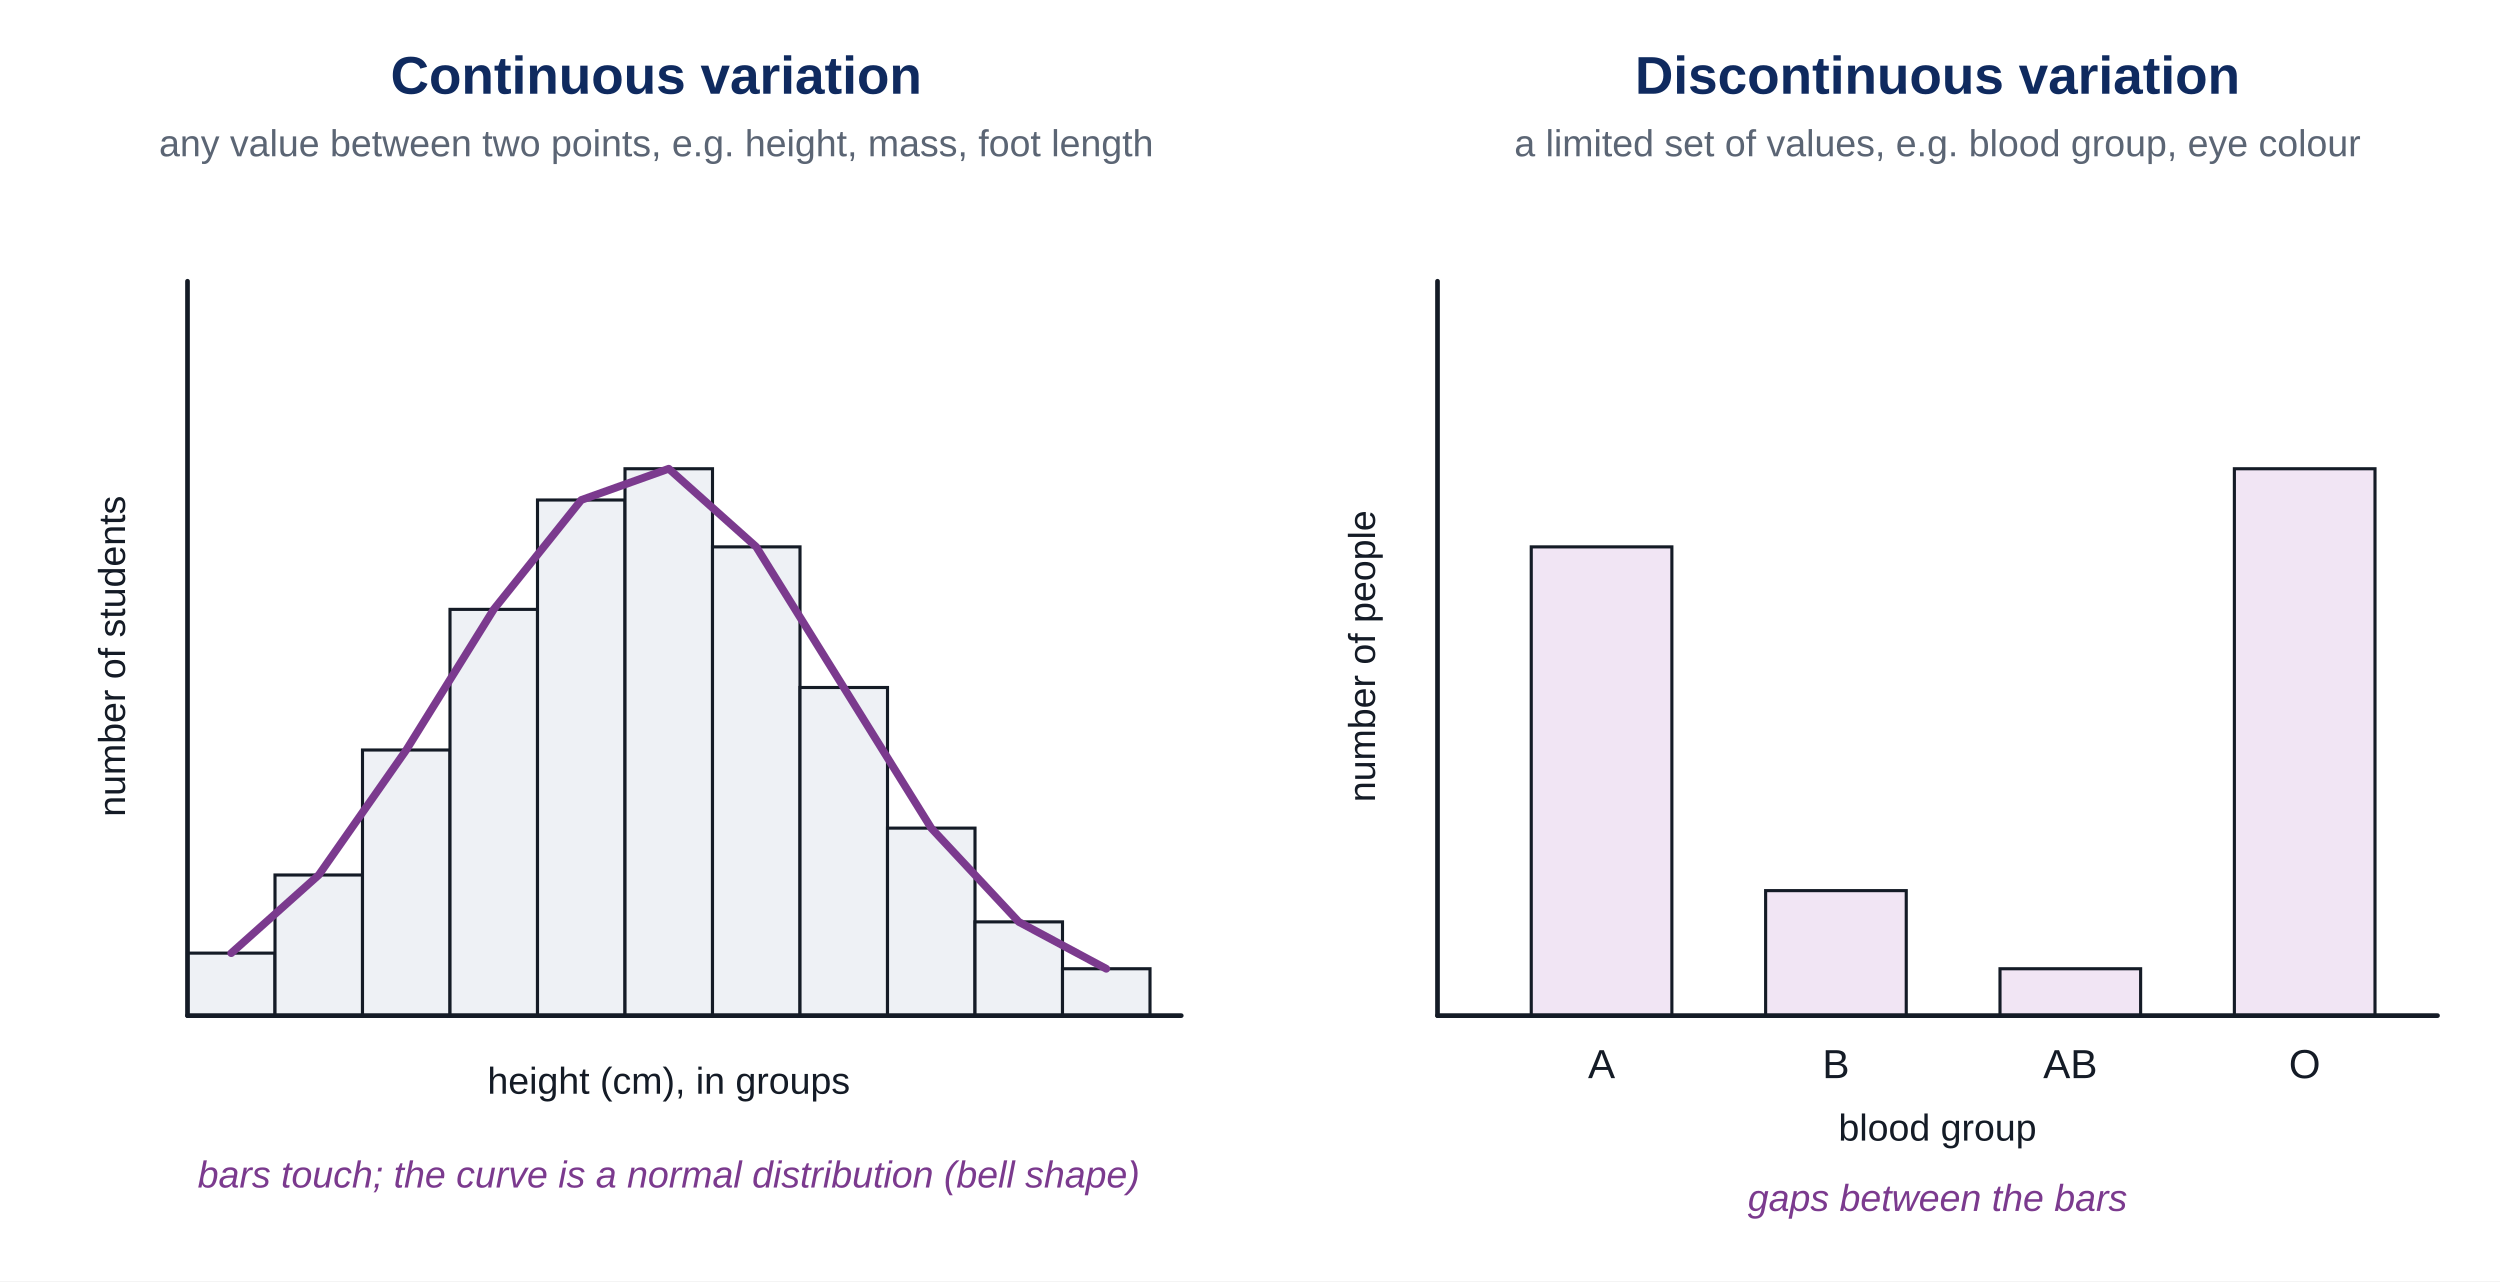
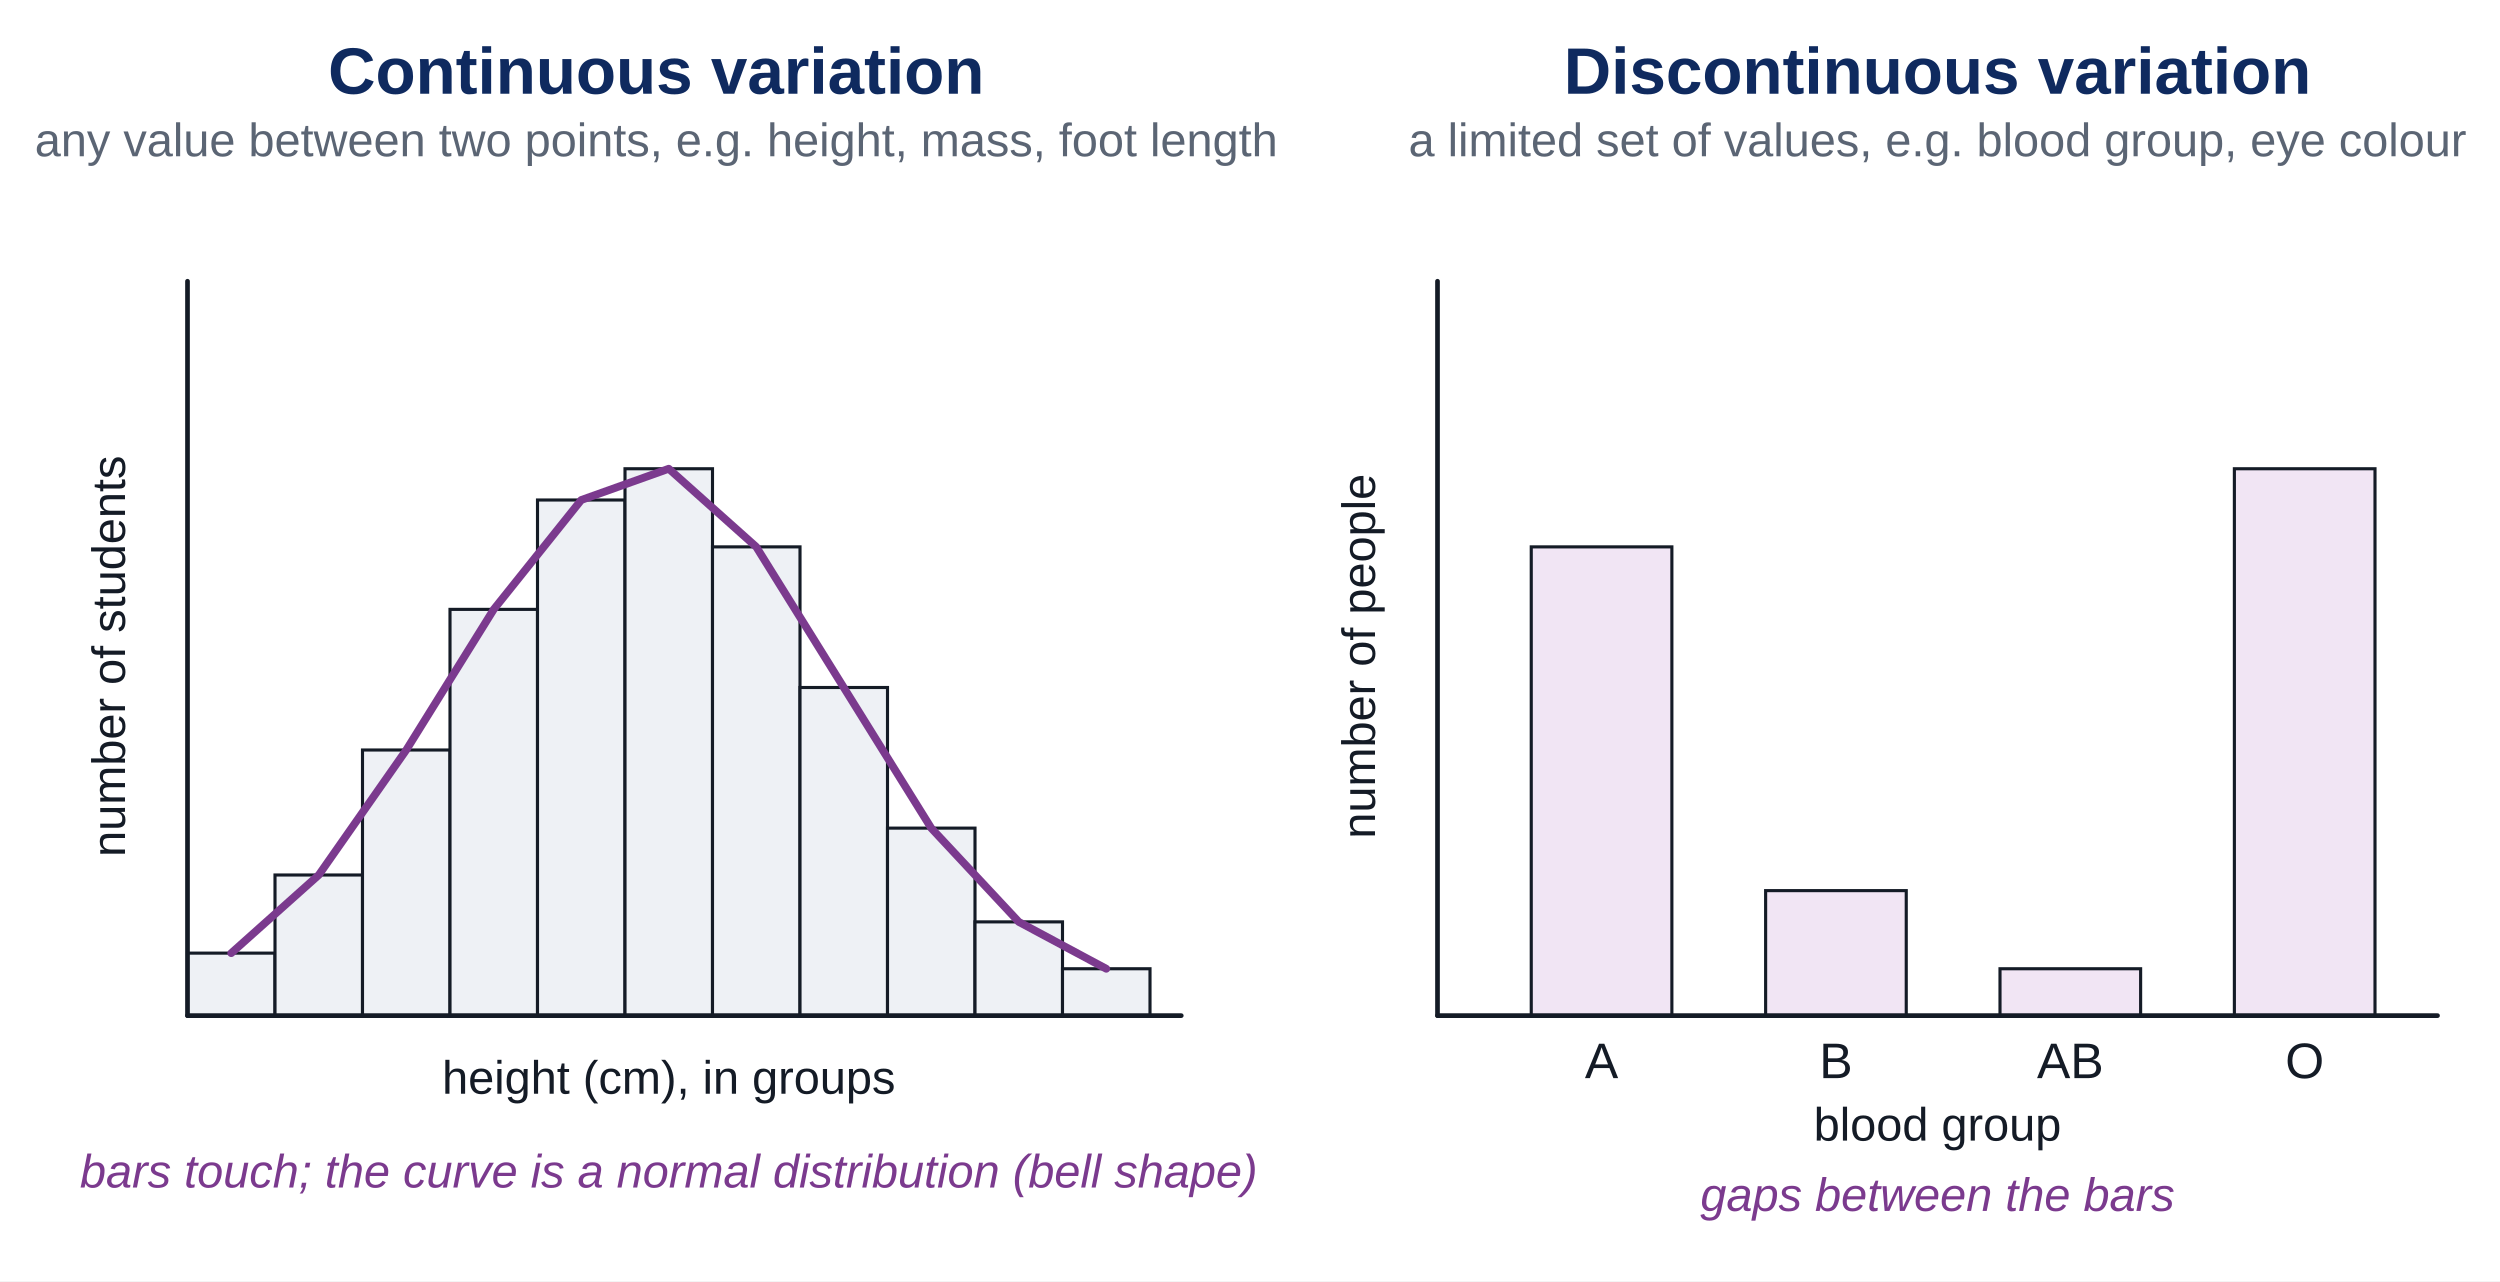
<svg xmlns="http://www.w3.org/2000/svg" width="1600" height="820" viewBox="0 0 1600 820">
  <rect x="0" y="0" width="1600" height="820" fill="#FFFFFF" />
-   <text x="420" y="60" font-family="Liberation Sans, Arial, Helvetica, sans-serif" font-size="34" text-anchor="middle" font-weight="bold" fill="#0F2A5F">Continuous variation</text>
-   <text x="420" y="100" font-family="Liberation Sans, Arial, Helvetica, sans-serif" font-size="24" text-anchor="middle" font-weight="normal" fill="#5B6574">any value between two points, e.g. height, mass, foot length</text>
+   <text x="420" y="60" font-family="Liberation Sans, Arial, Helvetica, sans-serif" font-size="42" text-anchor="middle" font-weight="bold" fill="#0F2A5F">Continuous variation</text>
+   <text x="420" y="100" font-family="Liberation Sans, Arial, Helvetica, sans-serif" font-size="30" text-anchor="middle" font-weight="normal" fill="#5B6574">any value between two points, e.g. height, mass, foot length</text>
  <rect x="120" y="610" width="56" height="40" rx="0" fill="#EEF1F5" stroke="#141B26" stroke-width="2" />
  <rect x="176" y="560" width="56" height="90" rx="0" fill="#EEF1F5" stroke="#141B26" stroke-width="2" />
  <rect x="232" y="480" width="56" height="170" rx="0" fill="#EEF1F5" stroke="#141B26" stroke-width="2" />
  <rect x="288" y="390" width="56" height="260" rx="0" fill="#EEF1F5" stroke="#141B26" stroke-width="2" />
  <rect x="344" y="320" width="56" height="330" rx="0" fill="#EEF1F5" stroke="#141B26" stroke-width="2" />
  <rect x="400" y="300" width="56" height="350" rx="0" fill="#EEF1F5" stroke="#141B26" stroke-width="2" />
  <rect x="456" y="350" width="56" height="300" rx="0" fill="#EEF1F5" stroke="#141B26" stroke-width="2" />
  <rect x="512" y="440" width="56" height="210" rx="0" fill="#EEF1F5" stroke="#141B26" stroke-width="2" />
  <rect x="568" y="530" width="56" height="120" rx="0" fill="#EEF1F5" stroke="#141B26" stroke-width="2" />
  <rect x="624" y="590" width="56" height="60" rx="0" fill="#EEF1F5" stroke="#141B26" stroke-width="2" />
  <rect x="680" y="620" width="56" height="30" rx="0" fill="#EEF1F5" stroke="#141B26" stroke-width="2" />
  <path d="M 148.0,610 L 204.0,560 L 260.0,480 L 316.0,390 L 372.0,320 L 428.0,300 L 484.0,350 L 540.0,440 L 596.0,530 L 652.0,590 L 708.0,620" fill="none" stroke="#7B3A8E" stroke-width="5" stroke-linejoin="round" stroke-linecap="round" />
  <line x1="120" y1="650" x2="756" y2="650" stroke="#141B26" stroke-width="3" stroke-linecap="round" />
  <line x1="120" y1="650" x2="120" y2="180" stroke="#141B26" stroke-width="3" stroke-linecap="round" />
-   <text x="428.0" y="700" font-family="Liberation Sans, Arial, Helvetica, sans-serif" font-size="24" text-anchor="middle" font-weight="normal" fill="#141B26">height (cm), in groups</text>
-   <text x="80" y="420" font-family="Liberation Sans, Arial, Helvetica, sans-serif" font-size="24" text-anchor="middle" font-weight="normal" fill="#141B26" transform="rotate(-90 80 420)">number of students</text>
-   <text x="428.0" y="760" font-family="Liberation Sans, Arial, Helvetica, sans-serif" font-size="24" text-anchor="middle" font-weight="normal" fill="#7B3A8E" font-style="italic">bars touch; the curve is a normal distribution (bell shape)</text>
-   <text x="1240" y="60" font-family="Liberation Sans, Arial, Helvetica, sans-serif" font-size="34" text-anchor="middle" font-weight="bold" fill="#0F2A5F">Discontinuous variation</text>
-   <text x="1240" y="100" font-family="Liberation Sans, Arial, Helvetica, sans-serif" font-size="24" text-anchor="middle" font-weight="normal" fill="#5B6574">a limited set of values, e.g. blood group, eye colour</text>
+   <text x="428.0" y="700" font-family="Liberation Sans, Arial, Helvetica, sans-serif" font-size="30" text-anchor="middle" font-weight="normal" fill="#141B26">height (cm), in groups</text>
+   <text x="80" y="420" font-family="Liberation Sans, Arial, Helvetica, sans-serif" font-size="30" text-anchor="middle" font-weight="normal" fill="#141B26" transform="rotate(-90 80 420)">number of students</text>
+   <text x="428.0" y="760" font-family="Liberation Sans, Arial, Helvetica, sans-serif" font-size="30" text-anchor="middle" font-weight="normal" fill="#7B3A8E" font-style="italic">bars touch; the curve is a normal distribution (bell shape)</text>
+   <text x="1240" y="60" font-family="Liberation Sans, Arial, Helvetica, sans-serif" font-size="42" text-anchor="middle" font-weight="bold" fill="#0F2A5F">Discontinuous variation</text>
+   <text x="1240" y="100" font-family="Liberation Sans, Arial, Helvetica, sans-serif" font-size="30" text-anchor="middle" font-weight="normal" fill="#5B6574">a limited set of values, e.g. blood group, eye colour</text>
  <rect x="980" y="350" width="90" height="300" rx="0" fill="#F1E5F4" stroke="#141B26" stroke-width="2" />
-   <text x="1025" y="690" font-family="Liberation Sans, Arial, Helvetica, sans-serif" font-size="26" text-anchor="middle" font-weight="normal" fill="#141B26">A</text>
+   <text x="1025" y="690" font-family="Liberation Sans, Arial, Helvetica, sans-serif" font-size="32" text-anchor="middle" font-weight="normal" fill="#141B26">A</text>
  <rect x="1130" y="570" width="90" height="80" rx="0" fill="#F1E5F4" stroke="#141B26" stroke-width="2" />
-   <text x="1175" y="690" font-family="Liberation Sans, Arial, Helvetica, sans-serif" font-size="26" text-anchor="middle" font-weight="normal" fill="#141B26">B</text>
+   <text x="1175" y="690" font-family="Liberation Sans, Arial, Helvetica, sans-serif" font-size="32" text-anchor="middle" font-weight="normal" fill="#141B26">B</text>
  <rect x="1280" y="620" width="90" height="30" rx="0" fill="#F1E5F4" stroke="#141B26" stroke-width="2" />
-   <text x="1325" y="690" font-family="Liberation Sans, Arial, Helvetica, sans-serif" font-size="26" text-anchor="middle" font-weight="normal" fill="#141B26">AB</text>
+   <text x="1325" y="690" font-family="Liberation Sans, Arial, Helvetica, sans-serif" font-size="32" text-anchor="middle" font-weight="normal" fill="#141B26">AB</text>
  <rect x="1430" y="300" width="90" height="350" rx="0" fill="#F1E5F4" stroke="#141B26" stroke-width="2" />
-   <text x="1475" y="690" font-family="Liberation Sans, Arial, Helvetica, sans-serif" font-size="26" text-anchor="middle" font-weight="normal" fill="#141B26">O</text>
+   <text x="1475" y="690" font-family="Liberation Sans, Arial, Helvetica, sans-serif" font-size="32" text-anchor="middle" font-weight="normal" fill="#141B26">O</text>
  <line x1="920" y1="650" x2="1560" y2="650" stroke="#141B26" stroke-width="3" stroke-linecap="round" />
  <line x1="920" y1="650" x2="920" y2="180" stroke="#141B26" stroke-width="3" stroke-linecap="round" />
-   <text x="1240" y="730" font-family="Liberation Sans, Arial, Helvetica, sans-serif" font-size="24" text-anchor="middle" font-weight="normal" fill="#141B26">blood group</text>
-   <text x="880" y="420" font-family="Liberation Sans, Arial, Helvetica, sans-serif" font-size="24" text-anchor="middle" font-weight="normal" fill="#141B26" transform="rotate(-90 880 420)">number of people</text>
-   <text x="1240" y="775" font-family="Liberation Sans, Arial, Helvetica, sans-serif" font-size="24" text-anchor="middle" font-weight="normal" fill="#7B3A8E" font-style="italic">gaps between the bars</text>
+   <text x="1240" y="730" font-family="Liberation Sans, Arial, Helvetica, sans-serif" font-size="30" text-anchor="middle" font-weight="normal" fill="#141B26">blood group</text>
+   <text x="880" y="420" font-family="Liberation Sans, Arial, Helvetica, sans-serif" font-size="30" text-anchor="middle" font-weight="normal" fill="#141B26" transform="rotate(-90 880 420)">number of people</text>
+   <text x="1240" y="775" font-family="Liberation Sans, Arial, Helvetica, sans-serif" font-size="30" text-anchor="middle" font-weight="normal" fill="#7B3A8E" font-style="italic">gaps between the bars</text>
</svg>
